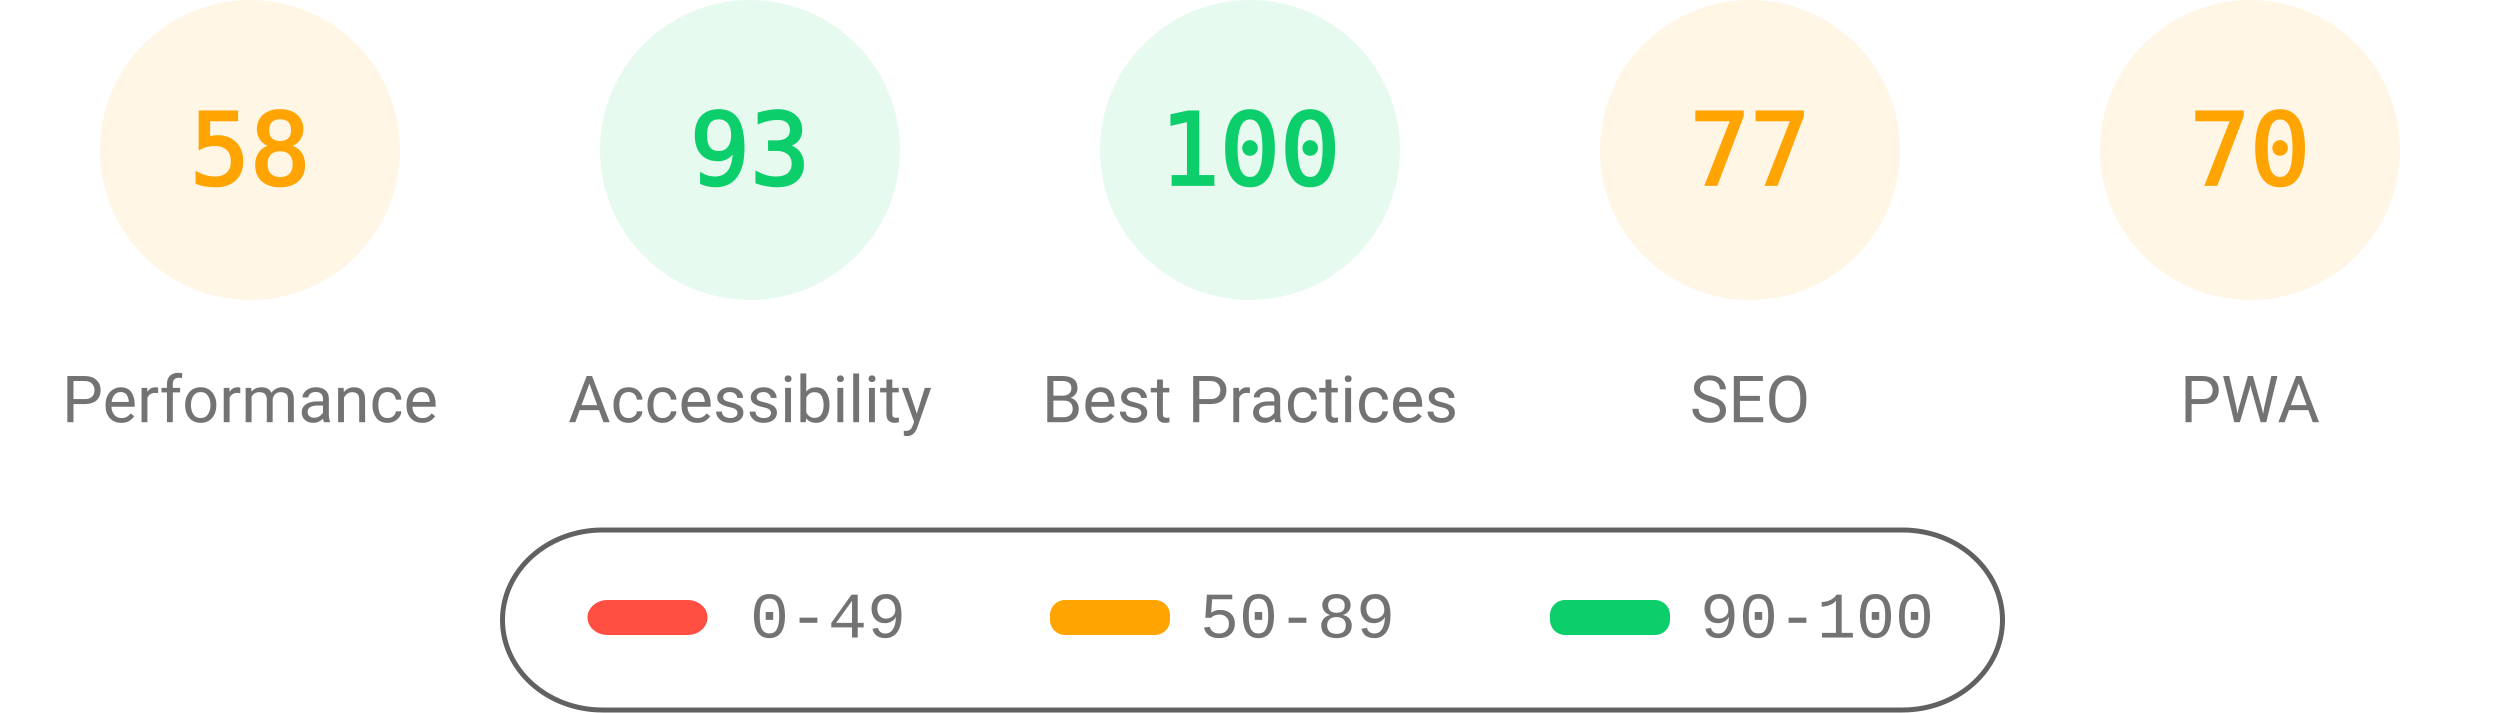
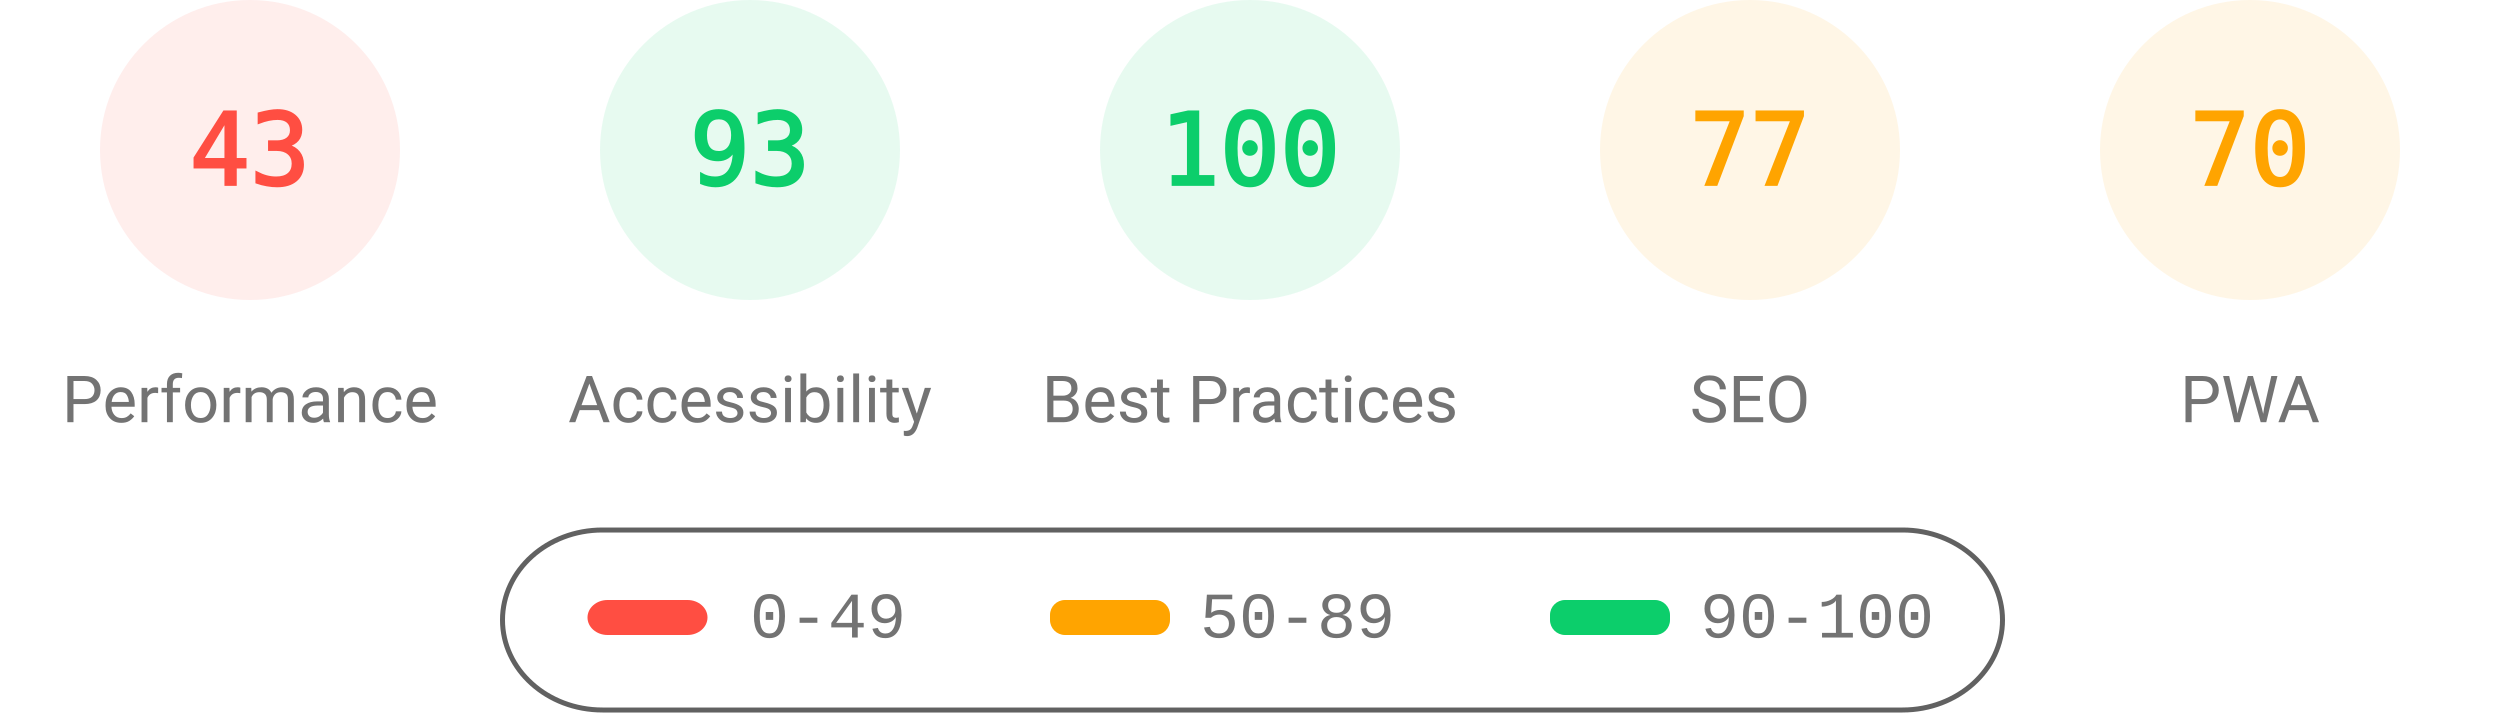
<svg xmlns="http://www.w3.org/2000/svg" fill="none" width="1000" height="285">
  <style>.gauge-base{opacity:.1}.gauge-arc{fill:none;animation-delay:250ms;stroke-linecap:round;transform:rotate(-90deg);transform-origin:100px 60px;animation:load-gauge 1s ease forwards}.guage-text{font-size:40px;font-family:monospace;text-align:center}.guage-red{color:#ff4e42;fill:#ff4e42;stroke:#ff4e42}.guage-orange{color:#ffa400;fill:#ffa400;stroke:#ffa400}.guage-green{color:#0cce6b;fill:#0cce6b;stroke:#0cce6b}.guage-undefined{color:#5c5c5c;fill:#5c5c5c;stroke:#5c5c5c}.guage-title{color:#737373;fill:#737373;stroke:none;font-size:26px;line-height:26px;font-family:Roboto,Halvetica,Arial,sans-serif}@keyframes load-gauge{from{stroke-dasharray:0 352.858}}</style>
-   <svg class="guage-div guage-perf guage-orange" viewBox="0 0 200 200" width="200" height="200">
+   <svg class="guage-div guage-perf guage-red" viewBox="0 0 200 200" width="200" height="200">
    <circle class="gauge-base" r="56" cx="100" cy="60" stroke-width="8" />
-     <circle class="gauge-arc guage-arc-1" r="56" cx="100" cy="60" stroke-width="8" style="stroke-dasharray:204.078,351.858" />
-     <text class="guage-text" x="100" y="60" alignment-baseline="central" dominant-baseline="central" text-anchor="middle">58</text>
+     <circle class="gauge-arc guage-arc-1" r="56" cx="100" cy="60" stroke-width="8" style="stroke-dasharray:151.299,351.858" />
+     <text class="guage-text" x="100" y="60" alignment-baseline="central" dominant-baseline="central" text-anchor="middle">43</text>
    <text class="guage-title" x="100" y="160" alignment-baseline="central" dominant-baseline="central" text-anchor="middle">Performance</text>
  </svg>
  <svg class="guage-div guage-acc guage-green" viewBox="0 0 200 200" width="200" height="200" x="200">
    <circle class="gauge-base" r="56" cx="100" cy="60" stroke-width="8" />
    <circle class="gauge-arc guage-arc-2" r="56" cx="100" cy="60" stroke-width="8" style="stroke-dasharray:327.228,351.858" />
    <text class="guage-text" x="100" y="60" alignment-baseline="central" dominant-baseline="central" text-anchor="middle">93</text>
    <text class="guage-title" x="100" y="160" alignment-baseline="central" dominant-baseline="central" text-anchor="middle">Accessibility</text>
  </svg>
  <svg class="guage-div guage-best guage-green" viewBox="0 0 200 200" width="200" height="200" x="400">
    <circle class="gauge-base" r="56" cx="100" cy="60" stroke-width="8" />
    <circle class="gauge-arc guage-arc-3" r="56" cx="100" cy="60" stroke-width="8" style="stroke-dasharray:351.858,351.858" />
    <text class="guage-text" x="100" y="60" alignment-baseline="central" dominant-baseline="central" text-anchor="middle">100</text>
    <text class="guage-title" x="100" y="160" alignment-baseline="central" dominant-baseline="central" text-anchor="middle">Best Practices</text>
  </svg>
  <svg class="guage-div guage-seo guage-orange" viewBox="0 0 200 200" width="200" height="200" x="600">
    <circle class="gauge-base" r="56" cx="100" cy="60" stroke-width="8" />
    <circle class="gauge-arc guage-arc-4" r="56" cx="100" cy="60" stroke-width="8" style="stroke-dasharray:270.931,351.858" />
    <text class="guage-text" x="100" y="60" alignment-baseline="central" dominant-baseline="central" text-anchor="middle">77</text>
    <text class="guage-title" x="100" y="160" alignment-baseline="central" dominant-baseline="central" text-anchor="middle">SEO</text>
  </svg>
  <svg class="guage-div guage-pwa guage-orange" viewBox="0 0 200 200" width="200" height="200" x="800">
    <circle class="gauge-base" r="56" cx="100" cy="60" stroke-width="8" />
    <circle class="gauge-arc guage-arc-4" r="56" cx="100" cy="60" stroke-width="8" style="stroke-dasharray:246.301,351.858" />
    <text class="guage-text" x="100" y="60" alignment-baseline="central" dominant-baseline="central" text-anchor="middle">70</text>
    <text class="guage-title" x="100" y="160" alignment-baseline="central" dominant-baseline="central" text-anchor="middle">PWA</text>
  </svg>
  <svg width="604" height="76" x="200" y="210">
    <path fill="none" id="canvas_background" d="M-1-1h604v80H-1z" />
    <rect fill-opacity="0" stroke="#616161" stroke-width="2" rx="40" id="svg_2" height="72" width="600" y="2" x="1" fill="#000" />
    <rect stroke="#000" rx="8" id="svg_3" height="14" width="48" y="30" x="35" stroke-opacity="null" stroke-width="0" fill="#ff4e42" />
    <rect stroke="#000" rx="6" id="svg_4" height="14" width="48" y="30" x="220" stroke-opacity="null" stroke-width="0" fill="#ffa400" />
    <rect stroke="#000" rx="6" id="svg_5" height="14" width="48" y="30" x="420" stroke-opacity="null" stroke-width="0" fill="#0cce6b" />
    <text xml:space="preserve" text-anchor="start" font-family="'Courier New', Courier, monospace" font-size="26" id="svg_6" y="45" x="100" stroke-opacity="null" stroke-width="0" stroke="#000" fill="#737373">0-49</text>
    <text xml:space="preserve" text-anchor="start" font-family="'Courier New', Courier, monospace" font-size="26" id="svg_7" y="45" x="280" stroke-opacity="null" stroke-width="0" stroke="#000" fill="#737373">50-89</text>
    <text xml:space="preserve" text-anchor="start" font-family="'Courier New', Courier, monospace" font-size="26" id="svg_8" y="45" x="480" stroke-opacity="null" stroke-width="0" stroke="#000" fill="#737373">90-100</text>
  </svg>
</svg>
